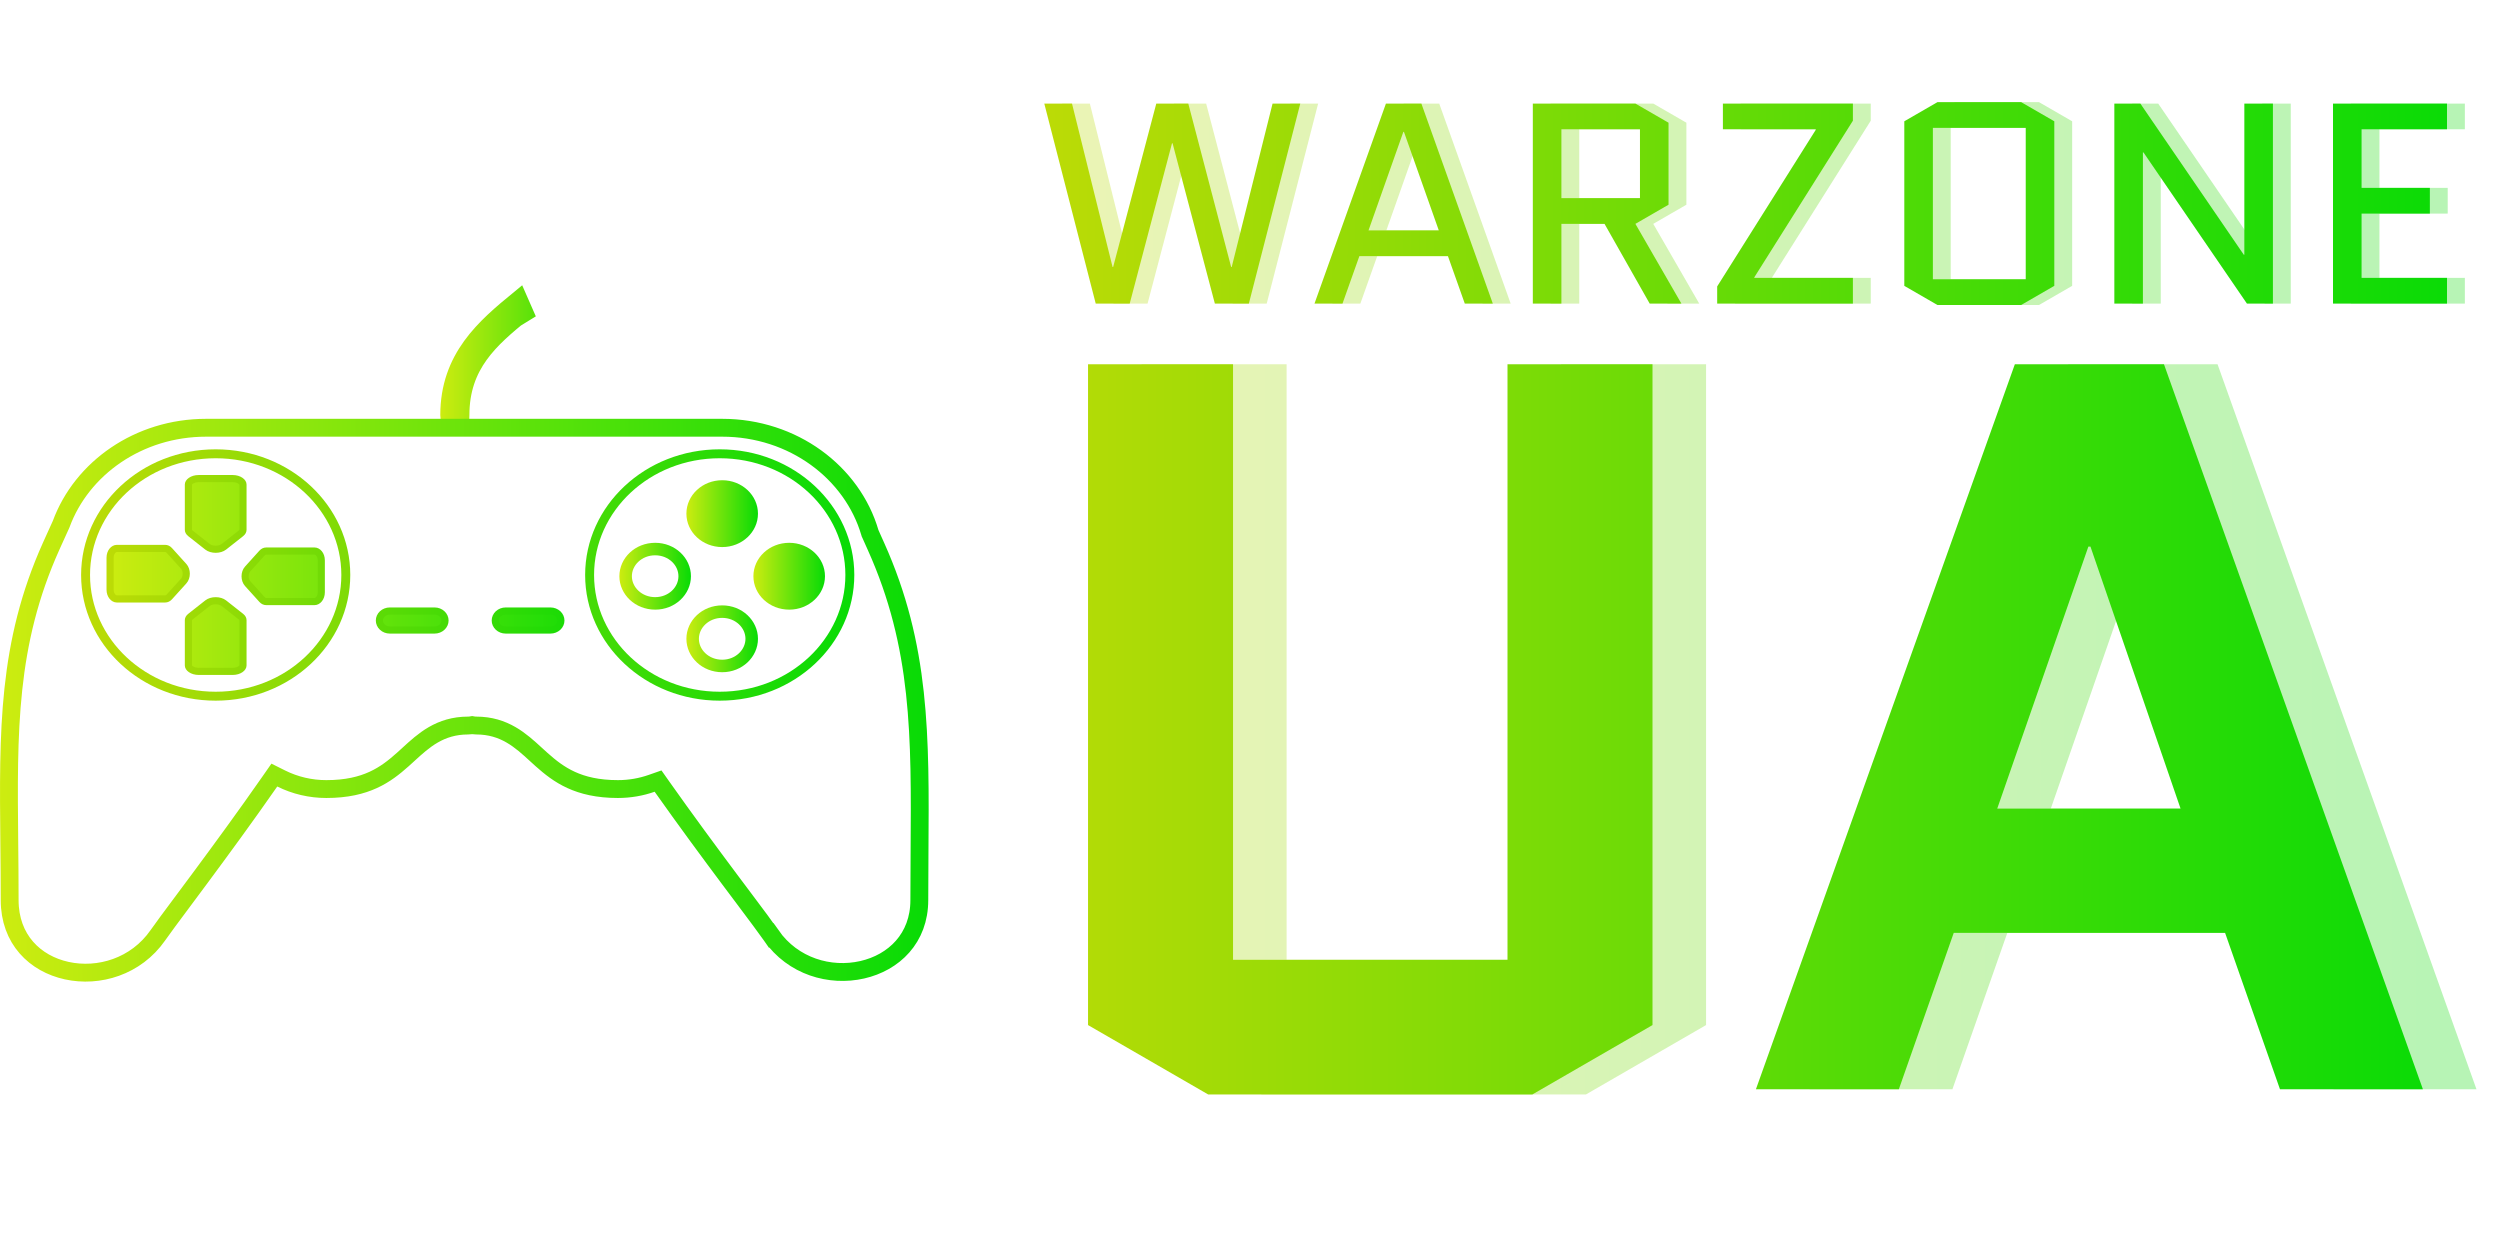
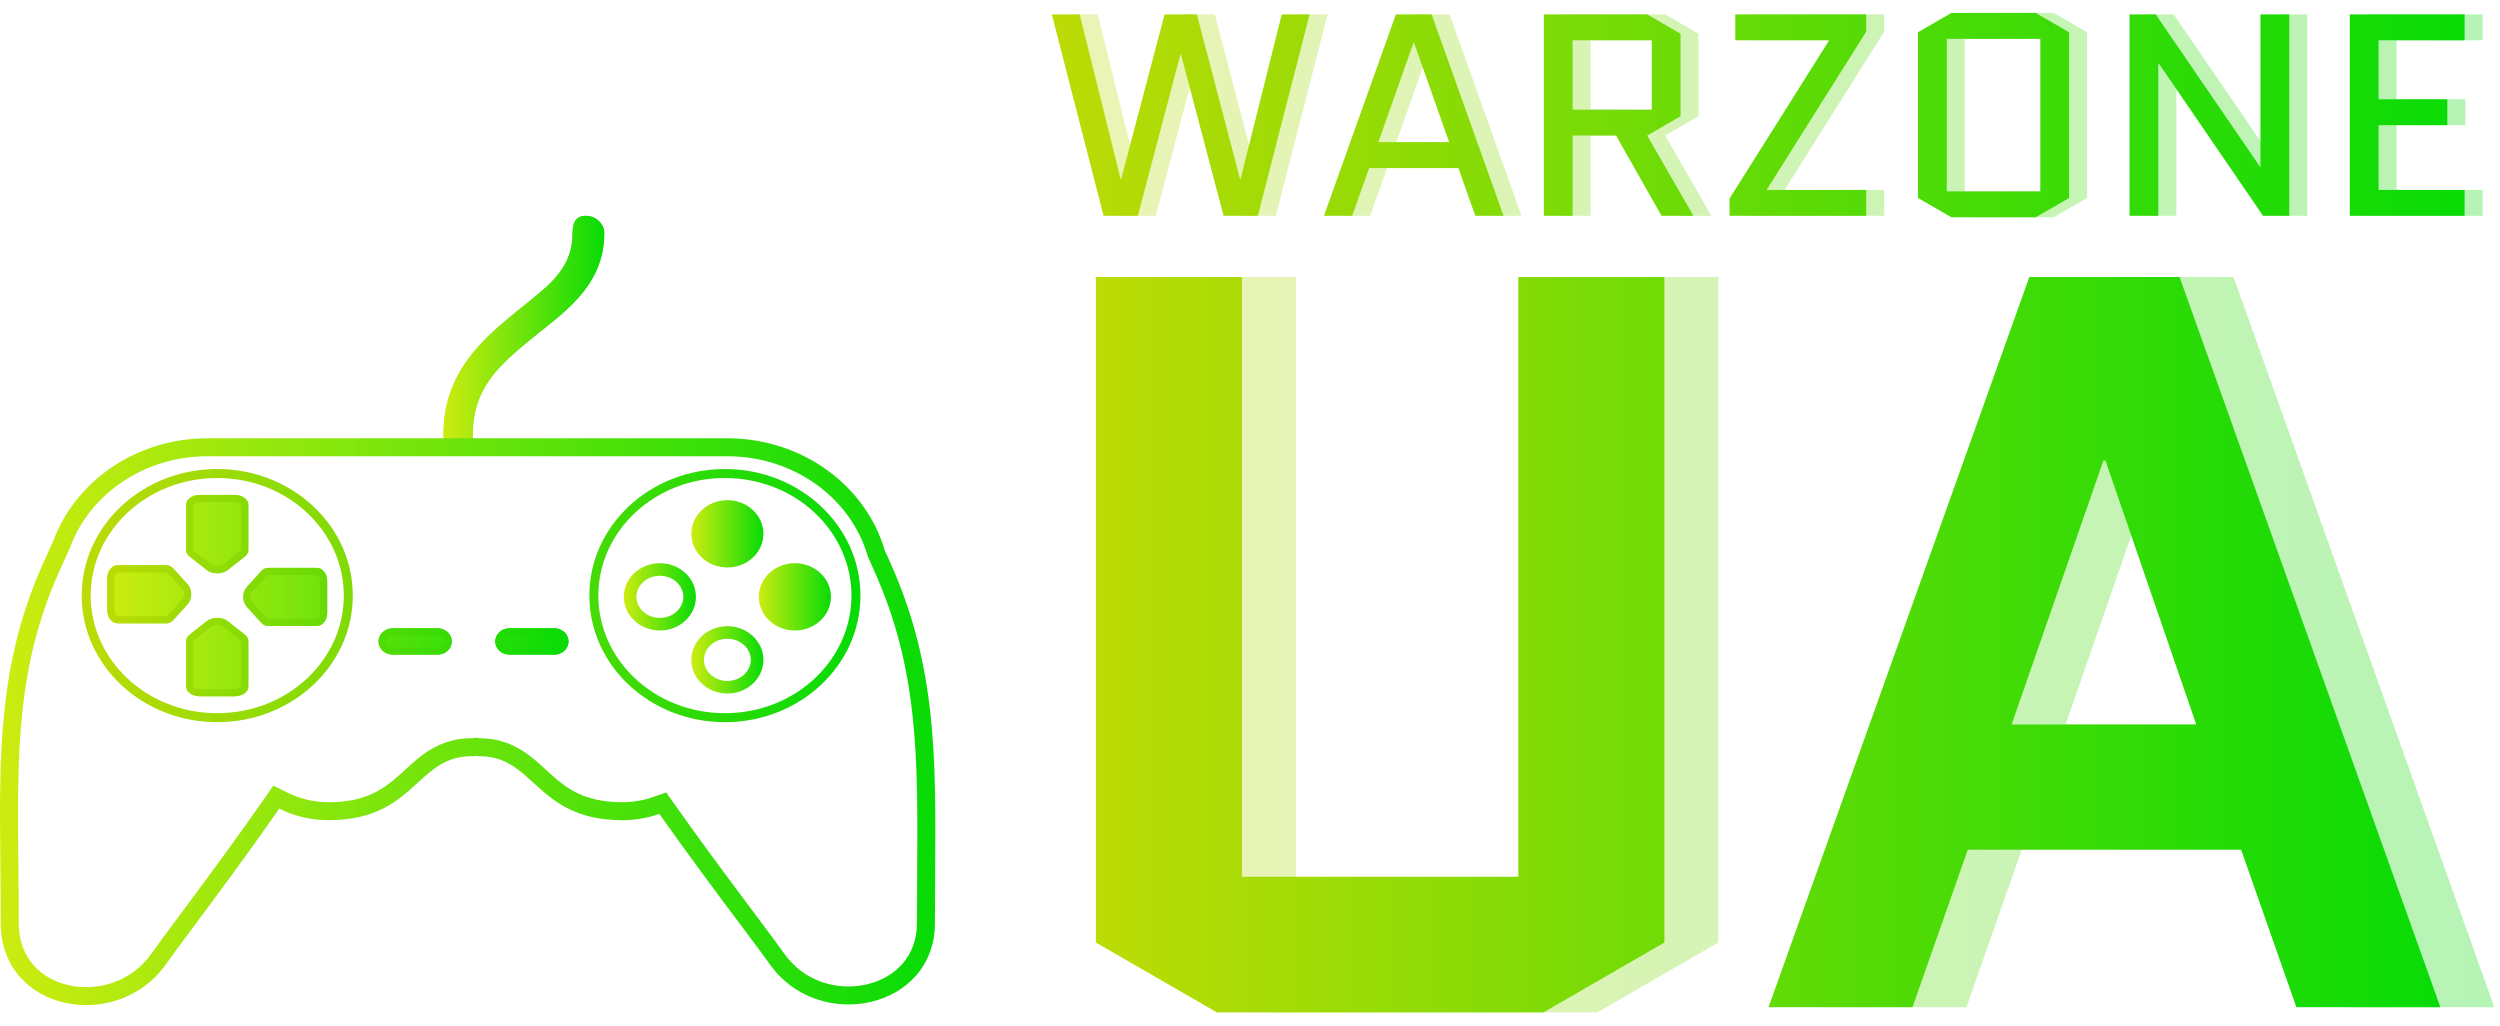
- <svg xmlns="http://www.w3.org/2000/svg" width="140" height="70" viewBox="0 0 140 70" fill="none">
-   <path opacity="0.3" d="M73.816 5.8L70.936 17H69.032L66.664 8.024H66.632L64.264 17H62.36L59.48 5.8H61.032L63.304 14.952H63.336L65.752 5.8H67.544L69.944 14.952H69.976L72.264 5.8H73.816ZM80.597 5.8L84.597 17H83.028L82.085 14.344H77.124L76.18 17H74.612L78.612 5.8H80.597ZM79.588 7.384L77.636 12.904H81.573L79.621 7.384H79.588ZM90.853 12.536H88.438V17H86.838V5.8H92.582L94.438 6.872V11.464L92.582 12.536L95.157 17H93.382L90.853 12.536ZM88.438 7.24V11.096H92.838V7.24H88.438ZM97.482 7.24V5.8H104.762V6.76L99.242 15.528V15.56H104.762V17H97.162V16.04L102.682 7.272V7.24H97.482ZM116.041 16.008L114.185 17.08H109.497L107.641 16.008V6.792L109.497 5.72H114.185L116.041 6.792V16.008ZM109.241 7.16V15.64H114.441V7.16H109.241ZM121.003 8.536V17H119.403V5.8H120.859L126.651 14.264H126.683V5.8H128.283V17H126.827L121.035 8.536H121.003ZM133.248 11.96V15.56H138.032V17H131.648V5.8H138.032V7.24H133.248V10.52H137.072V11.96H133.248Z" fill="url(#paint0_linear_223_68)" />
-   <path d="M72.816 5.8L69.936 17H68.032L65.664 8.024H65.632L63.264 17H61.36L58.48 5.8H60.032L62.304 14.952H62.336L64.752 5.8H66.544L68.944 14.952H68.976L71.264 5.8H72.816ZM79.597 5.8L83.597 17H82.028L81.085 14.344H76.124L75.18 17H73.612L77.612 5.8H79.597ZM78.588 7.384L76.636 12.904H80.573L78.621 7.384H78.588ZM89.853 12.536H87.438V17H85.838V5.8H91.582L93.438 6.872V11.464L91.582 12.536L94.157 17H92.382L89.853 12.536ZM87.438 7.24V11.096H91.838V7.24H87.438ZM96.482 7.24V5.8H103.762V6.76L98.242 15.528V15.56H103.762V17H96.162V16.04L101.682 7.272V7.24H96.482ZM115.041 16.008L113.185 17.08H108.497L106.641 16.008V6.792L108.497 5.72H113.185L115.041 6.792V16.008ZM108.241 7.16V15.64H113.441V7.16H108.241ZM120.003 8.536V17H118.403V5.8H119.859L125.651 14.264H125.683V5.8H127.283V17H125.827L120.035 8.536H120.003ZM132.248 11.96V15.56H137.032V17H130.648V5.8H137.032V7.24H132.248V10.52H136.072V11.96H132.248Z" fill="url(#paint1_linear_223_68)" />
-   <path opacity="0.3" d="M87.42 20.4H95.54V57.404L88.812 61.29H70.658L63.93 57.404V20.4H72.05V53.75H87.42V20.4ZM124.183 20.4L138.683 61H130.679L127.605 52.242H112.409L109.335 61H101.331L115.831 20.4H124.183ZM119.949 30.608L114.845 45.282H125.111L120.065 30.608H119.949Z" fill="url(#paint2_linear_223_68)" />
-   <path d="M84.42 20.4H92.54V57.404L85.812 61.29H67.658L60.93 57.404V20.4H69.05V53.75H84.42V20.4ZM121.183 20.4L135.683 61H127.679L124.605 52.242H109.409L106.335 61H98.331L112.831 20.4H121.183ZM116.949 30.608L111.845 45.282H122.111L117.065 30.608H116.949Z" fill="url(#paint3_linear_223_68)" />
-   <path d="M29.05 16.781L29.05 16.781L29.548 17.917L29.23 17.531C29.23 17.531 29.23 17.531 29.23 17.531C27.473 18.974 25.786 20.391 25.786 23.246C25.786 23.493 25.755 23.662 25.708 23.754C25.689 23.792 25.675 23.8 25.672 23.802L25.672 23.802C25.671 23.803 25.651 23.816 25.59 23.816C25.474 23.816 25.377 23.766 25.297 23.667C25.212 23.561 25.156 23.407 25.156 23.246C25.156 20.032 27.169 18.326 29.05 16.781Z" fill="url(#paint4_linear_223_68)" stroke="url(#paint5_linear_223_68)" />
-   <path d="M49.05 30.588L49.05 30.588C51.573 36.198 51.538 41.2 51.494 47.678C51.488 48.559 51.482 49.466 51.482 50.406C51.482 52.542 50.059 53.904 48.282 54.308C46.491 54.716 44.407 54.129 43.187 52.38L42.777 52.666L43.187 52.38C42.911 51.985 42.373 51.267 41.676 50.336C41.42 49.996 41.144 49.627 40.851 49.235C39.752 47.763 38.411 45.95 37.069 44.05L36.851 43.741L36.495 43.866C35.908 44.072 35.271 44.187 34.605 44.187C33.47 44.187 32.638 43.977 31.982 43.676C31.321 43.374 30.813 42.968 30.327 42.535C30.223 42.442 30.119 42.347 30.013 42.25C29.164 41.471 28.247 40.63 26.666 40.63C26.606 40.63 26.56 40.626 26.523 40.62L26.441 40.606L26.358 40.62C26.321 40.626 26.275 40.63 26.215 40.63C24.634 40.63 23.717 41.471 22.868 42.25C22.763 42.347 22.659 42.442 22.554 42.535C22.068 42.968 21.56 43.374 20.899 43.676C20.243 43.977 19.411 44.187 18.276 44.187H18.275C17.393 44.188 16.525 43.984 15.75 43.597L15.363 43.404L15.116 43.758C13.752 45.716 12.375 47.595 11.243 49.122C10.891 49.598 10.561 50.041 10.262 50.442C9.606 51.322 9.101 52.001 8.837 52.38C7.613 54.134 5.525 54.748 3.737 54.356C1.969 53.968 0.541 52.612 0.541 50.406C0.541 49.291 0.531 48.222 0.52 47.19C0.457 40.941 0.407 36.055 2.865 30.588L2.865 30.588C2.906 30.497 2.946 30.408 2.986 30.319C3.13 29.997 3.269 29.686 3.411 29.383L3.42 29.363L3.428 29.343C4.576 26.224 7.761 23.954 11.541 23.954H40.442C44.415 23.954 47.729 26.462 48.714 29.828L48.724 29.861L48.739 29.893C48.803 30.035 48.867 30.178 48.931 30.323C48.971 30.41 49.01 30.498 49.05 30.588Z" stroke="url(#paint6_linear_223_68)" />
-   <path d="M47.591 32.199C47.591 35.932 44.346 38.987 40.304 38.987C36.264 38.987 33.018 35.932 33.018 32.199C33.018 28.467 36.264 25.412 40.304 25.412C44.346 25.412 47.591 28.467 47.591 32.199ZM4.792 32.199C4.792 28.467 8.038 25.412 12.078 25.412C16.119 25.412 19.365 28.467 19.365 32.199C19.365 35.932 16.119 38.987 12.078 38.987C8.037 38.987 4.792 35.932 4.792 32.199Z" stroke="url(#paint7_linear_223_68)" stroke-width="0.5" />
-   <path d="M42.096 35.773C42.096 36.59 41.378 37.294 40.442 37.294C39.505 37.294 38.788 36.59 38.788 35.773C38.788 34.955 39.505 34.251 40.442 34.251C41.378 34.251 42.096 34.955 42.096 35.773Z" stroke="url(#paint8_linear_223_68)" stroke-width="0.7" />
-   <path d="M40.442 30.636C41.548 30.636 42.446 29.798 42.446 28.765C42.446 27.731 41.548 26.893 40.442 26.893C39.335 26.893 38.438 27.731 38.438 28.765C38.438 29.798 39.335 30.636 40.442 30.636Z" fill="url(#paint9_linear_223_68)" />
-   <path d="M38.343 32.268C38.343 33.086 37.625 33.79 36.689 33.79C35.752 33.79 35.035 33.086 35.035 32.268C35.035 31.45 35.752 30.747 36.689 30.747C37.625 30.747 38.343 31.45 38.343 32.268Z" stroke="url(#paint10_linear_223_68)" stroke-width="0.7" />
-   <path d="M44.194 34.14C45.301 34.14 46.199 33.302 46.199 32.268C46.199 31.235 45.301 30.397 44.194 30.397C43.088 30.397 42.19 31.235 42.19 32.268C42.19 33.302 43.088 34.14 44.194 34.14Z" fill="url(#paint11_linear_223_68)" />
-   <path d="M10.287 31.715L10.287 31.715C10.379 31.817 10.431 31.966 10.431 32.126C10.431 32.286 10.379 32.435 10.287 32.537L9.483 33.426C9.412 33.506 9.329 33.54 9.254 33.54H6.538C6.373 33.54 6.165 33.352 6.165 33.016V31.236C6.165 30.9 6.373 30.712 6.538 30.712H9.254C9.329 30.712 9.412 30.746 9.483 30.826L10.287 31.715ZM13.491 29.868L13.491 29.868L12.538 30.619L12.538 30.619C12.427 30.706 12.259 30.758 12.079 30.758C11.898 30.758 11.73 30.706 11.619 30.619C11.619 30.619 11.619 30.619 11.619 30.619L10.666 29.868C10.579 29.799 10.55 29.727 10.55 29.672V27.136C10.55 27.073 10.587 26.994 10.691 26.923C10.794 26.852 10.947 26.801 11.125 26.801H13.032C13.21 26.801 13.364 26.852 13.466 26.923C13.57 26.994 13.607 27.073 13.607 27.136V29.672C13.607 29.727 13.578 29.799 13.491 29.868ZM14.674 33.573L14.674 33.573L13.87 32.683L13.87 32.683C13.778 32.582 13.726 32.433 13.726 32.273C13.726 32.113 13.778 31.963 13.87 31.862L14.674 30.972C14.745 30.893 14.828 30.859 14.903 30.859H17.619C17.784 30.859 17.992 31.047 17.992 31.383V33.163C17.992 33.498 17.784 33.687 17.619 33.687H14.903C14.828 33.687 14.745 33.653 14.674 33.573ZM11.619 33.78L11.619 33.78C11.73 33.693 11.898 33.641 12.079 33.641C12.259 33.641 12.427 33.693 12.538 33.78C12.538 33.78 12.538 33.78 12.538 33.78L13.491 34.531C13.578 34.6 13.607 34.671 13.607 34.726V37.263C13.607 37.326 13.57 37.405 13.466 37.476C13.364 37.547 13.21 37.597 13.032 37.597H11.125C10.947 37.597 10.794 37.547 10.691 37.476C10.587 37.405 10.55 37.326 10.55 37.263V34.726C10.55 34.671 10.579 34.6 10.666 34.531C10.666 34.531 10.666 34.531 10.666 34.531L11.619 33.78ZM24.336 35.281H21.83C21.671 35.281 21.52 35.222 21.412 35.12C21.304 35.019 21.246 34.885 21.246 34.749C21.246 34.612 21.304 34.478 21.412 34.377C21.52 34.276 21.671 34.217 21.83 34.217H24.336C24.496 34.217 24.646 34.276 24.754 34.377C24.863 34.478 24.921 34.612 24.921 34.749C24.921 34.885 24.863 35.019 24.754 35.12C24.646 35.222 24.496 35.281 24.336 35.281ZM31.244 34.377C31.352 34.478 31.41 34.612 31.41 34.749C31.41 34.885 31.352 35.019 31.244 35.12C31.135 35.222 30.985 35.281 30.826 35.281H28.319C28.16 35.281 28.01 35.222 27.901 35.12C27.793 35.019 27.735 34.885 27.735 34.749C27.735 34.612 27.793 34.478 27.901 34.377C28.01 34.276 28.16 34.217 28.319 34.217H30.826C30.985 34.217 31.135 34.276 31.244 34.377Z" fill="url(#paint12_linear_223_68)" stroke="url(#paint13_linear_223_68)" stroke-width="0.4" />
+ <svg xmlns="http://www.w3.org/2000/svg" width="139" height="57" viewBox="0 0 139 57" fill="none">
+   <g opacity="0.3">
+     <path d="M73.816 0.8L70.936 12H69.032L66.664 3.024H66.632L64.264 12H62.36L59.48 0.8H61.032L63.304 9.952H63.336L65.752 0.8H67.544L69.944 9.952H69.976L72.264 0.8H73.816Z" fill="url(#paint0_linear_223_68)" />
+     <path d="M80.597 0.8L84.597 12H83.028L82.085 9.344H77.124L76.18 12H74.612L78.612 0.8H80.597ZM79.588 2.384L77.636 7.904H81.573L79.621 2.384H79.588Z" fill="url(#paint1_linear_223_68)" />
+     <path d="M90.853 7.536H88.438V12H86.838V0.8H92.582L94.438 1.872V6.464L92.582 7.536L95.157 12H93.382L90.853 7.536ZM88.438 2.24V6.096H92.838V2.24H88.438Z" fill="url(#paint2_linear_223_68)" />
+     <path d="M97.482 2.24V0.8H104.762V1.76L99.242 10.528V10.56H104.762V12H97.162V11.04L102.682 2.272V2.24H97.482Z" fill="url(#paint3_linear_223_68)" />
+     <path d="M116.041 11.008L114.185 12.08H109.497L107.641 11.008V1.792L109.497 0.72H114.185L116.041 1.792V11.008ZM109.241 2.16V10.64H114.441V2.16H109.241Z" fill="url(#paint4_linear_223_68)" />
+     <path d="M121.002 3.536V12H119.402V0.8H120.858L126.65 9.264H126.682V0.8H128.282V12H126.826L121.034 3.536H121.002Z" fill="url(#paint5_linear_223_68)" />
+     <path d="M133.248 6.96V10.56H138.032V12H131.648V0.8H138.032V2.24H133.248V5.52H137.072V6.96H133.248Z" fill="url(#paint6_linear_223_68)" />
+   </g>
+   <path d="M72.816 0.8L69.936 12H68.032L65.664 3.024H65.632L63.264 12H61.36L58.48 0.8H60.032L62.304 9.952H62.336L64.752 0.8H66.544L68.944 9.952H68.976L71.264 0.8H72.816Z" fill="url(#paint7_linear_223_68)" />
+   <path d="M79.597 0.8L83.597 12H82.028L81.085 9.344H76.124L75.18 12H73.612L77.612 0.8H79.597ZM78.588 2.384L76.636 7.904H80.573L78.621 2.384H78.588Z" fill="url(#paint8_linear_223_68)" />
+   <path d="M89.853 7.536H87.438V12H85.838V0.8H91.582L93.438 1.872V6.464L91.582 7.536L94.157 12H92.382L89.853 7.536ZM87.438 2.24V6.096H91.838V2.24H87.438Z" fill="url(#paint9_linear_223_68)" />
+   <path d="M96.482 2.24V0.8H103.762V1.76L98.242 10.528V10.56H103.762V12H96.162V11.04L101.682 2.272V2.24H96.482Z" fill="url(#paint10_linear_223_68)" />
+   <path d="M115.041 11.008L113.185 12.08H108.497L106.641 11.008V1.792L108.497 0.72H113.185L115.041 1.792V11.008ZM108.241 2.16V10.64H113.441V2.16H108.241Z" fill="url(#paint11_linear_223_68)" />
+   <path d="M120.002 3.536V12H118.402V0.8H119.858L125.65 9.264H125.682V0.8H127.282V12H125.826L120.034 3.536H120.002Z" fill="url(#paint12_linear_223_68)" />
+   <path d="M132.248 6.96V10.56H137.032V12H130.648V0.8H137.032V2.24H132.248V5.52H136.072V6.96H132.248Z" fill="url(#paint13_linear_223_68)" />
+   <g opacity="0.3">
+     <path d="M87.42 15.4H95.54V52.404L88.812 56.29H70.658L63.93 52.404V15.4H72.05V48.75H87.42V15.4Z" fill="url(#paint14_linear_223_68)" />
+     <path d="M124.183 15.4L138.683 56H130.679L127.605 47.242H112.409L109.335 56H101.331L115.831 15.4H124.183ZM119.949 25.608L114.845 40.282H125.111L120.065 25.608H119.949Z" fill="url(#paint15_linear_223_68)" />
+   </g>
+   <path d="M84.42 15.4H92.54V52.404L85.812 56.29H67.658L60.93 52.404V15.4H69.05V48.75H84.42V15.4Z" fill="url(#paint16_linear_223_68)" />
+   <path d="M121.183 15.4L135.683 56H127.679L124.605 47.242H109.409L106.335 56H98.331L112.831 15.4H121.183ZM116.949 25.608L111.845 40.282H122.111L117.065 25.608H116.949Z" fill="url(#paint17_linear_223_68)" />
+   <path d="M25.59 25.232C25.018 25.232 24.656 24.697 24.656 24.162C24.656 20.689 26.861 18.848 28.732 17.311C30.329 15.999 31.836 15.067 31.836 12.968C31.836 12.434 31.986 12 32.559 12C33.132 12 33.596 12.434 33.596 12.968C33.596 15.943 31.273 17.416 29.548 18.833C27.783 20.282 26.286 21.564 26.286 24.162C26.286 24.697 26.163 25.232 25.59 25.232Z" fill="url(#paint18_linear_223_68)" />
+   <path fill-rule="evenodd" clip-rule="evenodd" d="M32.853 12.769C32.853 12.769 32.853 12.77 32.853 12.77ZM28.732 17.311C26.861 18.848 24.656 20.689 24.656 24.162C24.656 24.697 25.018 25.232 25.59 25.232C26.163 25.232 26.286 24.697 26.286 24.162C26.286 21.564 27.783 20.282 29.548 18.833C29.739 18.676 29.938 18.518 30.141 18.357C31.76 17.07 33.596 15.612 33.596 12.968C33.596 12.434 33.132 12 32.559 12C31.986 12 31.836 12.434 31.836 12.968C31.836 14.826 30.655 15.77 29.276 16.872C29.098 17.015 28.916 17.16 28.732 17.311Z" fill="url(#paint19_linear_223_68)" />
+   <path fill-rule="evenodd" clip-rule="evenodd" d="M48.594 31.709L48.594 31.708C48.553 31.618 48.514 31.529 48.474 31.441C48.41 31.297 48.347 31.156 48.283 31.014L48.254 30.951L48.234 30.884C47.316 27.744 44.207 25.369 40.442 25.369H11.541C7.96 25.369 4.969 27.519 3.897 30.432L3.882 30.472L3.864 30.511C3.724 30.809 3.587 31.115 3.443 31.437C3.403 31.526 3.363 31.617 3.322 31.709L3.321 31.709C0.911 37.069 0.959 41.836 1.021 48.088C1.031 49.122 1.041 50.197 1.041 51.322C1.041 53.259 2.271 54.439 3.844 54.784C5.456 55.137 7.33 54.58 8.427 53.01C8.696 52.624 9.209 51.934 9.869 51.048C10.166 50.649 10.493 50.21 10.841 49.74C11.972 48.215 13.346 46.34 14.706 44.388L15.2 43.679L15.973 44.066C16.678 44.418 17.469 44.603 18.275 44.602L18.276 44.602C19.346 44.602 20.105 44.406 20.691 44.138C21.284 43.866 21.749 43.499 22.222 43.078C22.32 42.99 22.42 42.897 22.524 42.802C23.367 42.024 24.428 41.046 26.215 41.046C26.249 41.046 26.268 41.044 26.276 41.042L26.441 41.015L26.605 41.042C26.613 41.044 26.632 41.046 26.666 41.046C28.453 41.046 29.514 42.024 30.357 42.802C30.461 42.897 30.561 42.99 30.659 43.078C31.132 43.499 31.597 43.866 32.19 44.138C32.776 44.406 33.535 44.602 34.605 44.602C35.214 44.602 35.794 44.498 36.329 44.31L37.042 44.06L37.477 44.677C38.816 46.572 40.154 48.381 41.252 49.851C41.541 50.238 41.815 50.604 42.069 50.943C42.77 51.878 43.316 52.608 43.597 53.01L42.777 53.582C42.506 53.195 41.977 52.488 41.282 51.561C40.075 49.95 38.369 47.674 36.66 45.254C36.021 45.478 35.329 45.602 34.605 45.602C31.941 45.602 30.741 44.508 29.672 43.533C28.815 42.751 28.043 42.046 26.666 42.046C26.58 42.046 26.506 42.039 26.441 42.029C26.375 42.039 26.301 42.046 26.215 42.046C24.838 42.046 24.066 42.751 23.209 43.533C22.14 44.508 20.941 45.602 18.276 45.602C17.317 45.603 16.372 45.383 15.526 44.96C13.727 47.542 11.907 49.986 10.655 51.667C10.004 52.542 9.507 53.209 9.247 53.582C6.543 57.456 0.041 56.271 0.041 51.322C0.041 50.216 0.03 49.153 0.02 48.124C-0.045 41.877 -0.097 36.873 2.409 31.299C2.449 31.21 2.489 31.121 2.528 31.033C2.673 30.71 2.814 30.394 2.958 30.087C4.183 26.76 7.563 24.369 11.541 24.369H40.442C44.623 24.369 48.143 27.01 49.194 30.603C49.259 30.745 49.323 30.89 49.388 31.035C49.427 31.123 49.467 31.211 49.506 31.299C52.076 37.014 52.04 42.129 51.994 48.599C51.988 49.48 51.982 50.386 51.982 51.322C51.982 56.141 45.48 57.456 42.777 53.582L43.597 53.01C44.687 54.571 46.553 55.105 48.171 54.737C49.762 54.374 50.982 53.184 50.982 51.322C50.982 50.378 50.988 49.469 50.994 48.59C51.037 42.102 51.069 37.213 48.594 31.709Z" fill="url(#paint20_linear_223_68)" />
+   <path fill-rule="evenodd" clip-rule="evenodd" d="M40.304 39.653C44.224 39.653 47.341 36.694 47.341 33.115C47.341 29.536 44.224 26.578 40.304 26.578C36.385 26.578 33.268 29.536 33.268 33.115C33.268 36.694 36.385 39.653 40.304 39.653ZM12.078 26.578C8.159 26.578 5.042 29.536 5.042 33.115C5.042 36.694 8.159 39.653 12.078 39.653C15.998 39.653 19.115 36.694 19.115 33.115C19.115 29.536 15.998 26.578 12.078 26.578ZM40.304 40.153C44.467 40.153 47.841 37.002 47.841 33.115C47.841 29.229 44.467 26.078 40.304 26.078C36.142 26.078 32.768 29.229 32.768 33.115C32.768 37.002 36.142 40.153 40.304 40.153ZM4.542 33.115C4.542 29.229 7.916 26.078 12.078 26.078C16.241 26.078 19.615 29.229 19.615 33.115C19.615 37.002 16.241 40.153 12.078 40.153C7.916 40.153 4.542 37.002 4.542 33.115Z" fill="url(#paint21_linear_223_68)" />
+   <path fill-rule="evenodd" clip-rule="evenodd" d="M40.442 37.86C41.208 37.86 41.746 37.291 41.746 36.688C41.746 36.086 41.208 35.517 40.442 35.517C39.675 35.517 39.138 36.086 39.138 36.688C39.138 37.291 39.675 37.86 40.442 37.86ZM42.446 36.688C42.446 37.722 41.548 38.56 40.442 38.56C39.335 38.56 38.438 37.722 38.438 36.688C38.438 35.655 39.335 34.817 40.442 34.817C41.548 34.817 42.446 35.655 42.446 36.688Z" fill="url(#paint22_linear_223_68)" />
+   <path d="M40.442 31.552C41.548 31.552 42.446 30.714 42.446 29.68C42.446 28.647 41.548 27.809 40.442 27.809C39.335 27.809 38.438 28.647 38.438 29.68C38.438 30.714 39.335 31.552 40.442 31.552Z" fill="url(#paint23_linear_223_68)" />
+   <path fill-rule="evenodd" clip-rule="evenodd" d="M36.689 34.355C37.455 34.355 37.993 33.787 37.993 33.184C37.993 32.582 37.455 32.013 36.689 32.013C35.922 32.013 35.385 32.582 35.385 33.184C35.385 33.787 35.922 34.355 36.689 34.355ZM38.693 33.184C38.693 34.218 37.795 35.055 36.689 35.055C35.582 35.055 34.685 34.218 34.685 33.184C34.685 32.151 35.582 31.313 36.689 31.313C37.795 31.313 38.693 32.151 38.693 33.184Z" fill="url(#paint24_linear_223_68)" />
+   <path d="M44.194 35.055C45.301 35.055 46.199 34.218 46.199 33.184C46.199 32.151 45.301 31.313 44.194 31.313C43.088 31.313 42.19 32.151 42.19 33.184C42.19 34.218 43.088 35.055 44.194 35.055Z" fill="url(#paint25_linear_223_68)" />
+   <path d="M21.83 36.397H24.336C24.544 36.397 24.744 36.319 24.891 36.182C25.038 36.045 25.12 35.859 25.12 35.664C25.12 35.47 25.038 35.284 24.891 35.147C24.744 35.01 24.544 34.932 24.336 34.932H21.83C21.622 34.932 21.422 35.01 21.275 35.147C21.128 35.284 21.046 35.47 21.046 35.664C21.046 35.859 21.128 36.045 21.275 36.182C21.422 36.319 21.622 36.397 21.83 36.397Z" fill="url(#paint26_linear_223_68)" />
+   <path d="M31.38 35.147C31.527 35.284 31.61 35.47 31.61 35.664C31.61 35.859 31.527 36.045 31.38 36.182C31.233 36.319 31.034 36.397 30.826 36.397H28.319C28.111 36.397 27.912 36.319 27.765 36.182C27.618 36.045 27.535 35.859 27.535 35.664C27.535 35.47 27.618 35.284 27.765 35.147C27.912 35.01 28.111 34.932 28.319 34.932H30.826C31.034 34.932 31.233 35.01 31.38 35.147Z" fill="url(#paint27_linear_223_68)" />
+   <path d="M6.538 31.428H9.254C9.393 31.428 9.527 31.491 9.632 31.607L10.436 32.497C10.697 32.785 10.697 33.298 10.436 33.586L9.632 34.476C9.527 34.592 9.393 34.656 9.254 34.656H6.538C6.222 34.656 5.965 34.332 5.965 33.932V32.152C5.965 31.752 6.222 31.428 6.538 31.428Z" fill="url(#paint28_linear_223_68)" />
+   <path d="M13.807 28.052V30.588C13.807 30.718 13.739 30.843 13.615 30.941L12.662 31.691C12.353 31.935 11.804 31.935 11.495 31.691L10.542 30.941C10.418 30.843 10.35 30.718 10.35 30.588V28.052C10.35 27.756 10.697 27.517 11.125 27.517H13.032C13.46 27.517 13.807 27.756 13.807 28.052Z" fill="url(#paint29_linear_223_68)" />
+   <path d="M17.619 34.803H14.903C14.764 34.803 14.63 34.739 14.525 34.623L13.721 33.733C13.46 33.445 13.46 32.932 13.721 32.644L14.525 31.754C14.63 31.638 14.764 31.575 14.903 31.575H17.619C17.935 31.575 18.192 31.899 18.192 32.299V34.078C18.192 34.478 17.935 34.803 17.619 34.803Z" fill="url(#paint30_linear_223_68)" />
+   <path d="M10.35 38.178V35.642C10.35 35.513 10.418 35.387 10.542 35.29L11.495 34.539C11.804 34.296 12.353 34.296 12.662 34.539L13.615 35.29C13.739 35.387 13.807 35.513 13.807 35.642V38.178C13.807 38.474 13.46 38.713 13.032 38.713H11.125C10.697 38.713 10.35 38.474 10.35 38.178Z" fill="url(#paint31_linear_223_68)" />
+   <path fill-rule="evenodd" clip-rule="evenodd" d="M10.436 32.497L9.632 31.607C9.527 31.491 9.393 31.428 9.254 31.428H6.538C6.222 31.428 5.965 31.752 5.965 32.152V33.932C5.965 34.332 6.222 34.656 6.538 34.656H9.254C9.393 34.656 9.527 34.592 9.632 34.476L10.436 33.586C10.697 33.298 10.697 32.785 10.436 32.497ZM10.139 33.318C10.139 33.318 10.139 33.318 10.139 33.318C10.192 33.26 10.231 33.161 10.231 33.042C10.231 32.922 10.192 32.823 10.139 32.765L9.335 31.875C9.335 31.875 9.335 31.875 9.335 31.875C9.296 31.832 9.265 31.828 9.254 31.828H6.538C6.525 31.828 6.49 31.833 6.447 31.888C6.403 31.943 6.365 32.035 6.365 32.152V33.932C6.365 34.048 6.403 34.14 6.447 34.196C6.49 34.25 6.525 34.256 6.538 34.256H9.254C9.266 34.256 9.296 34.251 9.335 34.208L10.139 33.318ZM13.615 30.941C13.739 30.843 13.807 30.718 13.807 30.588V28.052C13.807 27.756 13.46 27.517 13.032 27.517H11.125C10.697 27.517 10.35 27.756 10.35 28.052V30.588C10.35 30.718 10.418 30.843 10.542 30.941L11.495 31.691C11.804 31.935 12.353 31.935 12.662 31.691L13.615 30.941ZM11.743 31.377C11.743 31.377 11.743 31.377 11.743 31.377C11.811 31.431 11.932 31.474 12.079 31.474C12.226 31.474 12.346 31.431 12.414 31.377L13.367 30.626C13.392 30.607 13.403 30.591 13.406 30.585C13.407 30.584 13.407 30.584 13.407 30.583V28.057C13.404 28.049 13.392 28.03 13.353 28.003C13.287 27.958 13.175 27.917 13.032 27.917H11.125C10.982 27.917 10.87 27.958 10.804 28.003C10.765 28.03 10.753 28.049 10.75 28.057V30.583C10.75 30.584 10.751 30.584 10.751 30.585C10.754 30.591 10.765 30.607 10.79 30.626M10.79 30.626L11.743 31.377ZM14.525 34.623C14.63 34.739 14.764 34.803 14.903 34.803H17.619C17.935 34.803 18.192 34.478 18.192 34.078V32.299C18.192 31.899 17.935 31.575 17.619 31.575H14.903C14.764 31.575 14.63 31.638 14.525 31.754L13.721 32.644C13.46 32.932 13.46 33.445 13.721 33.733L14.525 34.623ZM14.018 32.912C13.965 32.97 13.926 33.069 13.926 33.189C13.926 33.308 13.965 33.407 14.018 33.465L14.822 34.355C14.861 34.398 14.892 34.403 14.903 34.403H17.619C17.632 34.403 17.667 34.397 17.71 34.342C17.754 34.287 17.792 34.195 17.792 34.078V32.299C17.792 32.182 17.754 32.09 17.71 32.035C17.667 31.98 17.632 31.975 17.619 31.975H14.903C14.892 31.975 14.861 31.979 14.822 32.022L14.018 32.912ZM11.495 34.539L10.542 35.29C10.418 35.387 10.35 35.513 10.35 35.642V38.178C10.35 38.474 10.697 38.713 11.125 38.713H13.032C13.46 38.713 13.807 38.474 13.807 38.178V35.642C13.807 35.513 13.739 35.387 13.615 35.29L12.662 34.539C12.353 34.296 11.804 34.296 11.495 34.539ZM12.414 34.853C12.414 34.853 12.414 34.853 12.414 34.853C12.346 34.799 12.226 34.756 12.079 34.756C11.932 34.756 11.811 34.799 11.743 34.853L10.79 35.604C10.79 35.604 10.79 35.604 10.79 35.604C10.765 35.624 10.754 35.639 10.751 35.645C10.751 35.646 10.75 35.647 10.75 35.647V38.174C10.753 38.181 10.765 38.2 10.804 38.227C10.87 38.273 10.982 38.313 11.125 38.313H13.032C13.175 38.313 13.287 38.273 13.353 38.227C13.392 38.2 13.404 38.181 13.407 38.174V35.647C13.407 35.647 13.407 35.646 13.406 35.645C13.403 35.639 13.392 35.623 13.367 35.604L12.414 34.853ZM21.83 35.997H24.336C24.447 35.997 24.548 35.956 24.618 35.89C24.687 35.825 24.721 35.743 24.721 35.664C24.721 35.586 24.687 35.504 24.618 35.439C24.548 35.373 24.447 35.332 24.336 35.332H21.83C21.719 35.332 21.619 35.373 21.548 35.439C21.479 35.504 21.446 35.586 21.446 35.664C21.446 35.743 21.479 35.825 21.548 35.89C21.619 35.956 21.719 35.997 21.83 35.997ZM31.21 35.664C31.21 35.586 31.177 35.504 31.107 35.439C31.037 35.373 30.936 35.332 30.826 35.332H28.319C28.209 35.332 28.108 35.373 28.038 35.439C27.968 35.504 27.935 35.586 27.935 35.664C27.935 35.743 27.968 35.825 28.038 35.89C28.108 35.956 28.209 35.997 28.319 35.997H30.826C30.826 35.997 30.826 35.997 30.826 35.997C30.936 35.997 31.037 35.955 31.107 35.89C31.177 35.825 31.21 35.743 31.21 35.664ZM30.826 36.397C31.034 36.397 31.233 36.319 31.38 36.182C31.527 36.045 31.61 35.859 31.61 35.664C31.61 35.47 31.527 35.284 31.38 35.147C31.233 35.01 31.034 34.932 30.826 34.932H28.319C28.111 34.932 27.912 35.01 27.765 35.147C27.618 35.284 27.535 35.47 27.535 35.664C27.535 35.859 27.618 36.045 27.765 36.182C27.912 36.319 28.111 36.397 28.319 36.397H30.826ZM24.336 36.397H21.83C21.622 36.397 21.422 36.319 21.275 36.182C21.128 36.045 21.046 35.859 21.046 35.664C21.046 35.47 21.128 35.284 21.275 35.147C21.422 35.01 21.622 34.932 21.83 34.932H24.336C24.544 34.932 24.744 35.01 24.891 35.147C25.038 35.284 25.12 35.47 25.12 35.664C25.12 35.859 25.038 36.045 24.891 36.182C24.744 36.319 24.544 36.397 24.336 36.397Z" fill="url(#paint32_linear_223_68)" />
  <defs>
-     <linearGradient id="paint0_linear_223_68" x1="59" y1="11.103" x2="140" y2="11.103" gradientUnits="userSpaceOnUse">
+     <linearGradient id="paint0_linear_223_68" x1="59.48" y1="6.204" x2="138.032" y2="6.204" gradientUnits="userSpaceOnUse">
      <stop stop-color="#BDDB06" />
      <stop offset="1" stop-color="#08DB06" />
    </linearGradient>
-     <linearGradient id="paint1_linear_223_68" x1="58" y1="11.103" x2="138" y2="11.103" gradientUnits="userSpaceOnUse">
+     <linearGradient id="paint1_linear_223_68" x1="59.48" y1="6.204" x2="138.032" y2="6.204" gradientUnits="userSpaceOnUse">
      <stop stop-color="#BDDB06" />
      <stop offset="1" stop-color="#08DB06" />
    </linearGradient>
-     <linearGradient id="paint2_linear_223_68" x1="59" y1="40" x2="140" y2="40" gradientUnits="userSpaceOnUse">
+     <linearGradient id="paint2_linear_223_68" x1="59.48" y1="6.204" x2="138.032" y2="6.204" gradientUnits="userSpaceOnUse">
      <stop stop-color="#BDDB06" />
      <stop offset="1" stop-color="#08DB06" />
    </linearGradient>
-     <linearGradient id="paint3_linear_223_68" x1="56" y1="40" x2="137" y2="40" gradientUnits="userSpaceOnUse">
+     <linearGradient id="paint3_linear_223_68" x1="59.48" y1="6.204" x2="138.032" y2="6.204" gradientUnits="userSpaceOnUse">
      <stop stop-color="#BDDB06" />
      <stop offset="1" stop-color="#08DB06" />
    </linearGradient>
-     <linearGradient id="paint4_linear_223_68" x1="24.656" y1="17.472" x2="33.596" y2="17.472" gradientUnits="userSpaceOnUse">
+     <linearGradient id="paint4_linear_223_68" x1="59.48" y1="6.204" x2="138.032" y2="6.204" gradientUnits="userSpaceOnUse">
+       <stop stop-color="#BDDB06" />
+       <stop offset="1" stop-color="#08DB06" />
+     </linearGradient>
+     <linearGradient id="paint5_linear_223_68" x1="59.48" y1="6.204" x2="138.032" y2="6.204" gradientUnits="userSpaceOnUse">
+       <stop stop-color="#BDDB06" />
+       <stop offset="1" stop-color="#08DB06" />
+     </linearGradient>
+     <linearGradient id="paint6_linear_223_68" x1="59.48" y1="6.204" x2="138.032" y2="6.204" gradientUnits="userSpaceOnUse">
+       <stop stop-color="#BDDB06" />
+       <stop offset="1" stop-color="#08DB06" />
+     </linearGradient>
+     <linearGradient id="paint7_linear_223_68" x1="58.48" y1="6.204" x2="137.032" y2="6.204" gradientUnits="userSpaceOnUse">
+       <stop stop-color="#BDDB06" />
+       <stop offset="1" stop-color="#08DB06" />
+     </linearGradient>
+     <linearGradient id="paint8_linear_223_68" x1="58.48" y1="6.204" x2="137.032" y2="6.204" gradientUnits="userSpaceOnUse">
+       <stop stop-color="#BDDB06" />
+       <stop offset="1" stop-color="#08DB06" />
+     </linearGradient>
+     <linearGradient id="paint9_linear_223_68" x1="58.48" y1="6.204" x2="137.032" y2="6.204" gradientUnits="userSpaceOnUse">
+       <stop stop-color="#BDDB06" />
+       <stop offset="1" stop-color="#08DB06" />
+     </linearGradient>
+     <linearGradient id="paint10_linear_223_68" x1="58.48" y1="6.204" x2="137.032" y2="6.204" gradientUnits="userSpaceOnUse">
+       <stop stop-color="#BDDB06" />
+       <stop offset="1" stop-color="#08DB06" />
+     </linearGradient>
+     <linearGradient id="paint11_linear_223_68" x1="58.48" y1="6.204" x2="137.032" y2="6.204" gradientUnits="userSpaceOnUse">
+       <stop stop-color="#BDDB06" />
+       <stop offset="1" stop-color="#08DB06" />
+     </linearGradient>
+     <linearGradient id="paint12_linear_223_68" x1="58.48" y1="6.204" x2="137.032" y2="6.204" gradientUnits="userSpaceOnUse">
+       <stop stop-color="#BDDB06" />
+       <stop offset="1" stop-color="#08DB06" />
+     </linearGradient>
+     <linearGradient id="paint13_linear_223_68" x1="58.48" y1="6.204" x2="137.032" y2="6.204" gradientUnits="userSpaceOnUse">
+       <stop stop-color="#BDDB06" />
+       <stop offset="1" stop-color="#08DB06" />
+     </linearGradient>
+     <linearGradient id="paint14_linear_223_68" x1="63.93" y1="35.14" x2="138.683" y2="35.14" gradientUnits="userSpaceOnUse">
+       <stop stop-color="#BDDB06" />
+       <stop offset="1" stop-color="#08DB06" />
+     </linearGradient>
+     <linearGradient id="paint15_linear_223_68" x1="63.93" y1="35.14" x2="138.683" y2="35.14" gradientUnits="userSpaceOnUse">
+       <stop stop-color="#BDDB06" />
+       <stop offset="1" stop-color="#08DB06" />
+     </linearGradient>
+     <linearGradient id="paint16_linear_223_68" x1="60.93" y1="35.14" x2="135.683" y2="35.14" gradientUnits="userSpaceOnUse">
+       <stop stop-color="#BDDB06" />
+       <stop offset="1" stop-color="#08DB06" />
+     </linearGradient>
+     <linearGradient id="paint17_linear_223_68" x1="60.93" y1="35.14" x2="135.683" y2="35.14" gradientUnits="userSpaceOnUse">
+       <stop stop-color="#BDDB06" />
+       <stop offset="1" stop-color="#08DB06" />
+     </linearGradient>
+     <linearGradient id="paint18_linear_223_68" x1="24.656" y1="18.388" x2="33.596" y2="18.388" gradientUnits="userSpaceOnUse">
      <stop stop-color="#CDEC10" />
      <stop offset="1" stop-color="#08DB06" />
    </linearGradient>
-     <linearGradient id="paint5_linear_223_68" x1="24.656" y1="17.472" x2="33.596" y2="17.472" gradientUnits="userSpaceOnUse">
+     <linearGradient id="paint19_linear_223_68" x1="24.656" y1="18.388" x2="33.596" y2="18.388" gradientUnits="userSpaceOnUse">
      <stop stop-color="#CDEC10" />
      <stop offset="1" stop-color="#08DB06" />
    </linearGradient>
-     <linearGradient id="paint6_linear_223_68" x1="1.88324e-07" y1="38.668" x2="52.006" y2="38.668" gradientUnits="userSpaceOnUse">
+     <linearGradient id="paint20_linear_223_68" x1="1.88324e-07" y1="39.584" x2="52.006" y2="39.584" gradientUnits="userSpaceOnUse">
      <stop stop-color="#CDEC10" />
      <stop offset="1" stop-color="#08DB06" />
    </linearGradient>
-     <linearGradient id="paint7_linear_223_68" x1="4.542" y1="31.957" x2="47.841" y2="31.957" gradientUnits="userSpaceOnUse">
+     <linearGradient id="paint21_linear_223_68" x1="4.542" y1="32.873" x2="47.841" y2="32.873" gradientUnits="userSpaceOnUse">
      <stop stop-color="#BDDB06" />
      <stop offset="1" stop-color="#08DB06" />
    </linearGradient>
-     <linearGradient id="paint8_linear_223_68" x1="38.438" y1="35.708" x2="42.446" y2="35.708" gradientUnits="userSpaceOnUse">
+     <linearGradient id="paint22_linear_223_68" x1="38.438" y1="36.624" x2="42.446" y2="36.624" gradientUnits="userSpaceOnUse">
      <stop stop-color="#CDEC10" />
      <stop offset="1" stop-color="#08DB06" />
    </linearGradient>
-     <linearGradient id="paint9_linear_223_68" x1="38.438" y1="28.7" x2="42.446" y2="28.7" gradientUnits="userSpaceOnUse">
+     <linearGradient id="paint23_linear_223_68" x1="38.438" y1="29.616" x2="42.446" y2="29.616" gradientUnits="userSpaceOnUse">
      <stop stop-color="#CDEC10" />
      <stop offset="1" stop-color="#08DB06" />
    </linearGradient>
-     <linearGradient id="paint10_linear_223_68" x1="34.685" y1="32.204" x2="38.693" y2="32.204" gradientUnits="userSpaceOnUse">
+     <linearGradient id="paint24_linear_223_68" x1="34.685" y1="33.12" x2="38.693" y2="33.12" gradientUnits="userSpaceOnUse">
      <stop stop-color="#CDEC10" />
      <stop offset="1" stop-color="#08DB06" />
    </linearGradient>
-     <linearGradient id="paint11_linear_223_68" x1="42.19" y1="32.204" x2="46.199" y2="32.204" gradientUnits="userSpaceOnUse">
+     <linearGradient id="paint25_linear_223_68" x1="42.19" y1="33.12" x2="46.199" y2="33.12" gradientUnits="userSpaceOnUse">
      <stop stop-color="#CDEC10" />
      <stop offset="1" stop-color="#08DB06" />
    </linearGradient>
-     <linearGradient id="paint12_linear_223_68" x1="5.965" y1="34.658" x2="34.719" y2="34.658" gradientUnits="userSpaceOnUse">
+     <linearGradient id="paint26_linear_223_68" x1="5.965" y1="32.922" x2="31.61" y2="32.922" gradientUnits="userSpaceOnUse">
      <stop stop-color="#CDEC10" />
      <stop offset="1" stop-color="#08DB06" />
    </linearGradient>
-     <linearGradient id="paint13_linear_223_68" x1="5.965" y1="34.658" x2="34.719" y2="34.658" gradientUnits="userSpaceOnUse">
+     <linearGradient id="paint27_linear_223_68" x1="5.965" y1="32.922" x2="31.61" y2="32.922" gradientUnits="userSpaceOnUse">
+       <stop stop-color="#CDEC10" />
+       <stop offset="1" stop-color="#08DB06" />
+     </linearGradient>
+     <linearGradient id="paint28_linear_223_68" x1="5.965" y1="32.922" x2="31.61" y2="32.922" gradientUnits="userSpaceOnUse">
+       <stop stop-color="#CDEC10" />
+       <stop offset="1" stop-color="#08DB06" />
+     </linearGradient>
+     <linearGradient id="paint29_linear_223_68" x1="5.965" y1="32.922" x2="31.61" y2="32.922" gradientUnits="userSpaceOnUse">
+       <stop stop-color="#CDEC10" />
+       <stop offset="1" stop-color="#08DB06" />
+     </linearGradient>
+     <linearGradient id="paint30_linear_223_68" x1="5.965" y1="32.922" x2="31.61" y2="32.922" gradientUnits="userSpaceOnUse">
+       <stop stop-color="#CDEC10" />
+       <stop offset="1" stop-color="#08DB06" />
+     </linearGradient>
+     <linearGradient id="paint31_linear_223_68" x1="5.965" y1="32.922" x2="31.61" y2="32.922" gradientUnits="userSpaceOnUse">
+       <stop stop-color="#CDEC10" />
+       <stop offset="1" stop-color="#08DB06" />
+     </linearGradient>
+     <linearGradient id="paint32_linear_223_68" x1="5.965" y1="32.922" x2="31.61" y2="32.922" gradientUnits="userSpaceOnUse">
      <stop stop-color="#BDDB06" />
      <stop offset="1" stop-color="#08DB06" />
    </linearGradient>
  </defs>
</svg>
